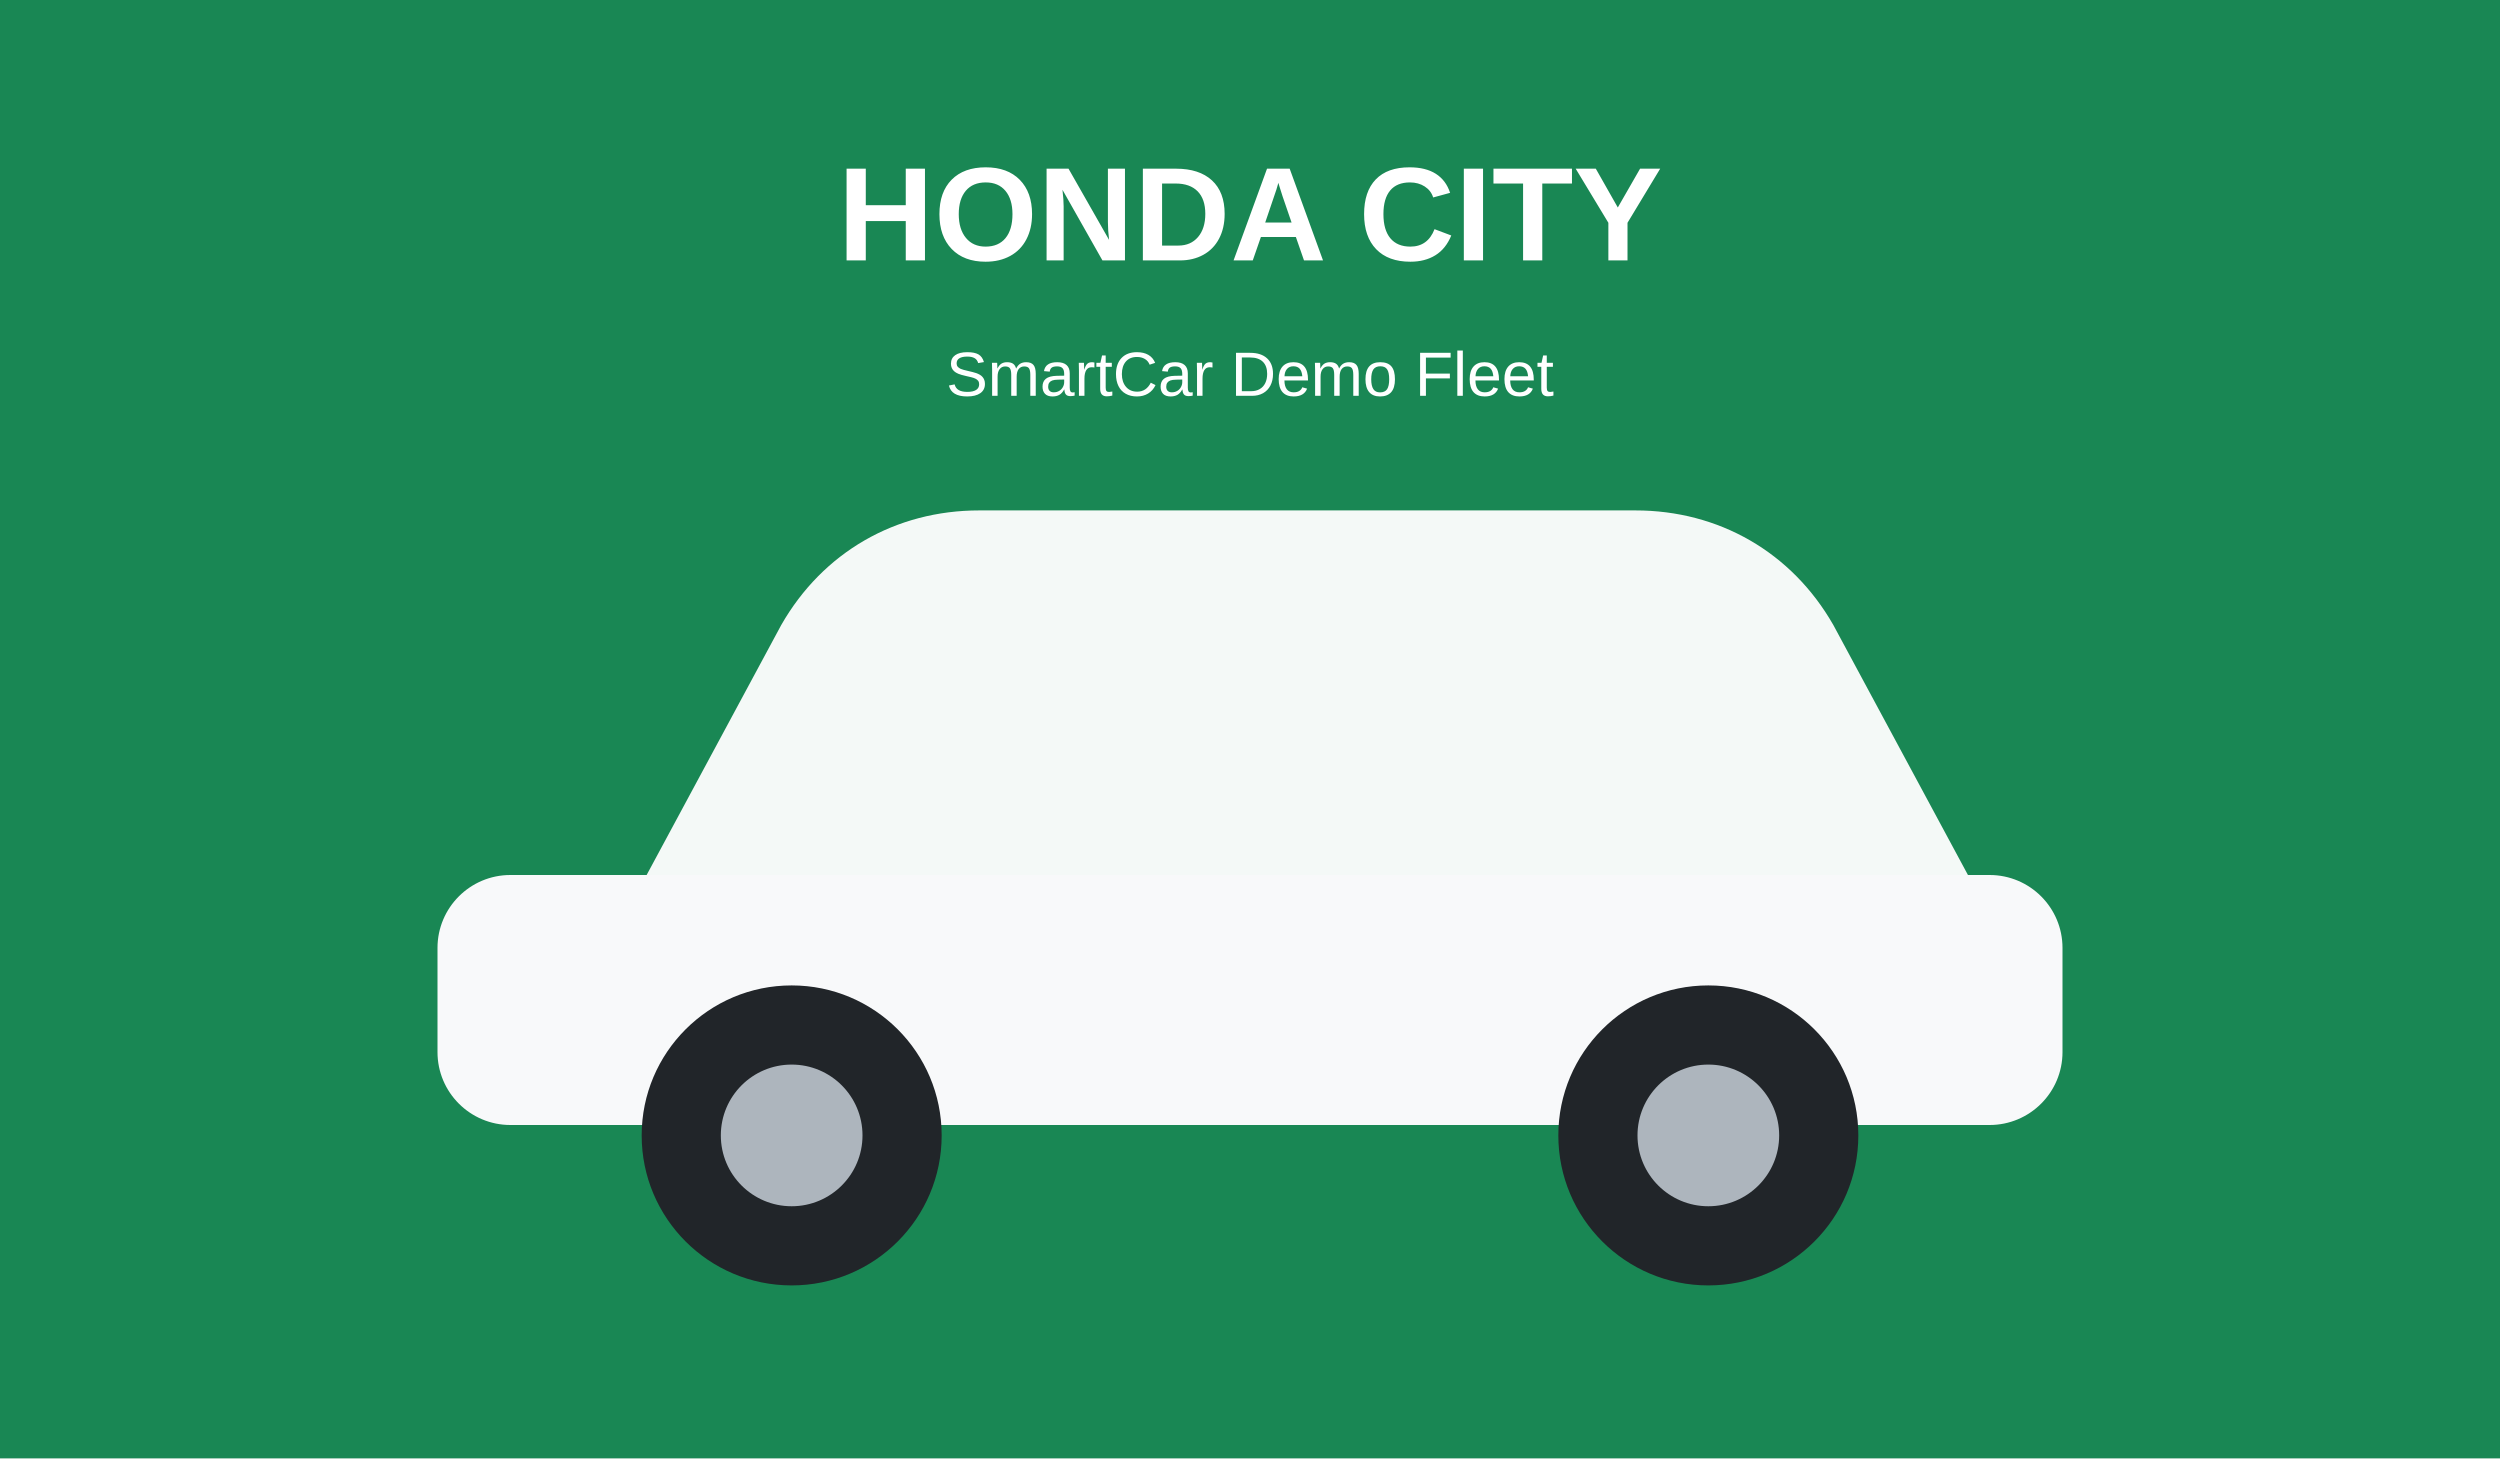
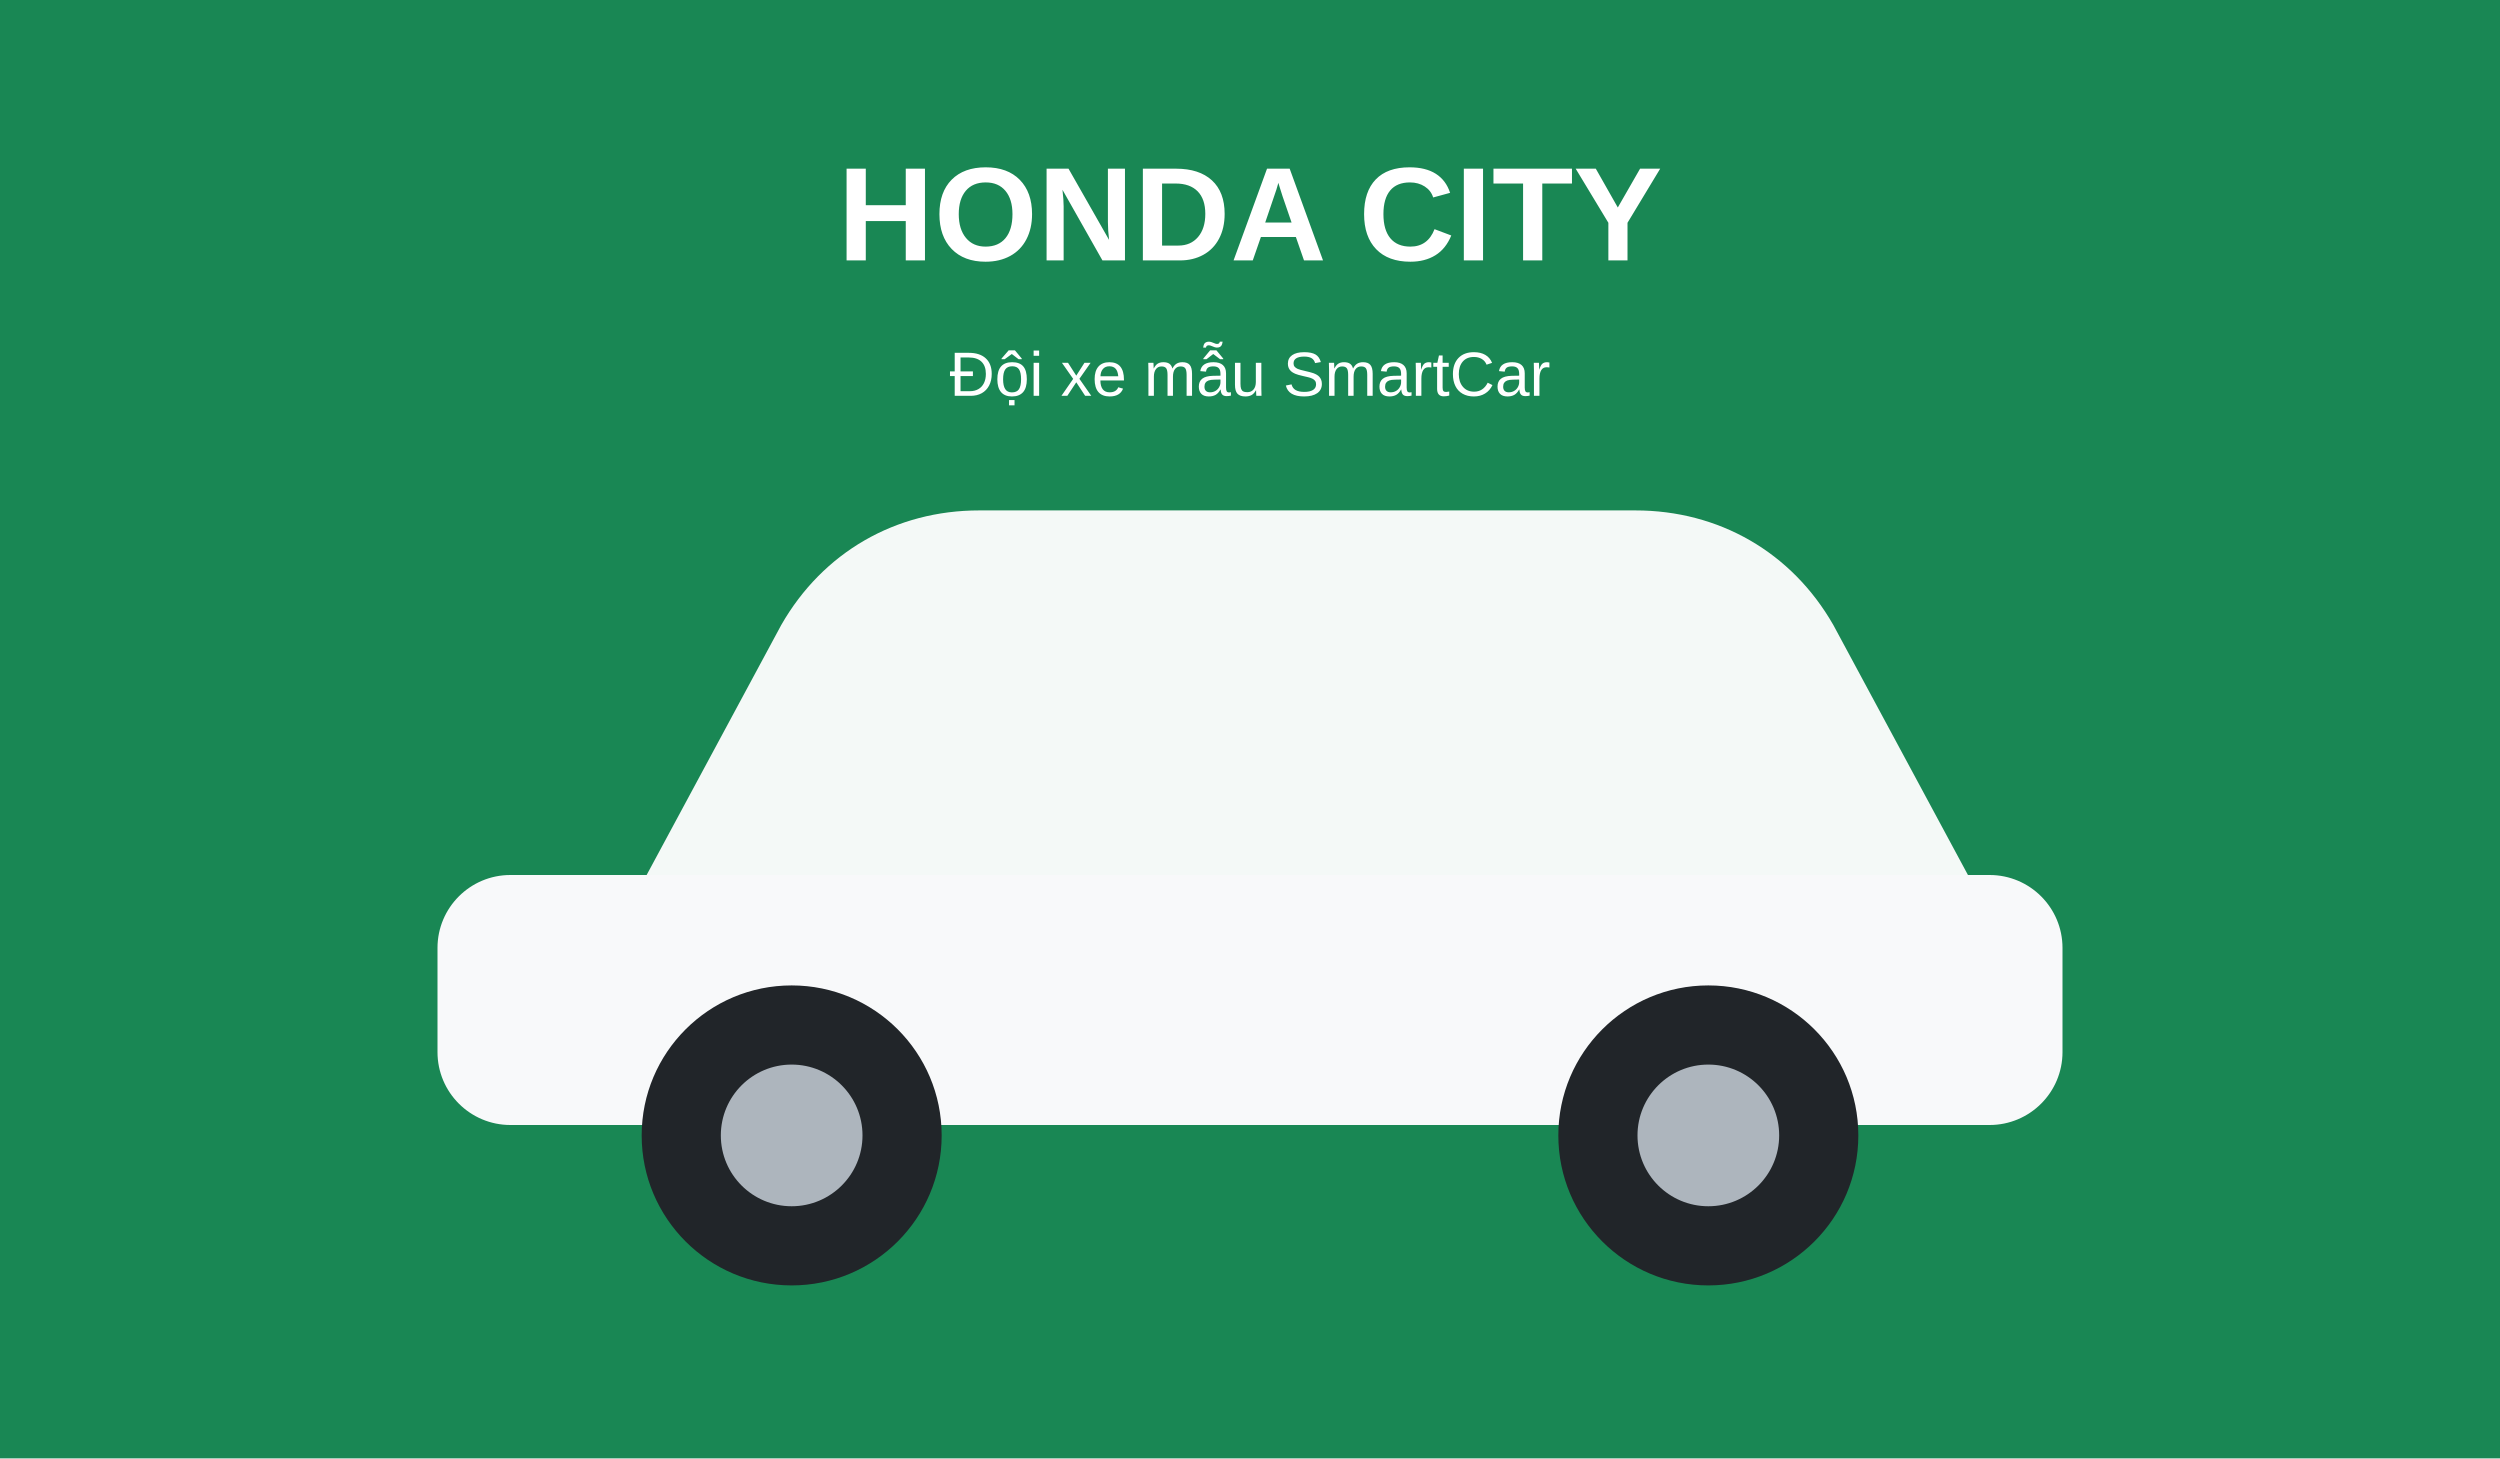
<svg xmlns="http://www.w3.org/2000/svg" viewBox="0 0 1200 700">
  <rect width="1200" height="700" fill="#198754" />
  <path d="M250 430h700l-70-130c-20-35-55-55-95-55H470c-40 0-75 20-95 55l-70 130z" fill="#fff" opacity=".95" />
  <rect x="210" y="420" width="780" height="120" rx="35" fill="#f8f9fa" />
  <circle cx="380" cy="545" r="72" fill="#212529" />
  <circle cx="820" cy="545" r="72" fill="#212529" />
  <circle cx="380" cy="545" r="34" fill="#adb5bd" />
  <circle cx="820" cy="545" r="34" fill="#adb5bd" />
  <text x="600" y="125" text-anchor="middle" font-family="Arial" font-size="64" font-weight="700" fill="#fff">HONDA CITY</text>
-   <text x="600" y="190" text-anchor="middle" font-family="Arial" font-size="30" fill="#fff">SmartCar Demo Fleet</text>
+   <text x="600" y="190" text-anchor="middle" font-family="Arial" font-size="30" fill="#fff">Đội xe mẫu SmartCar</text>
</svg>
